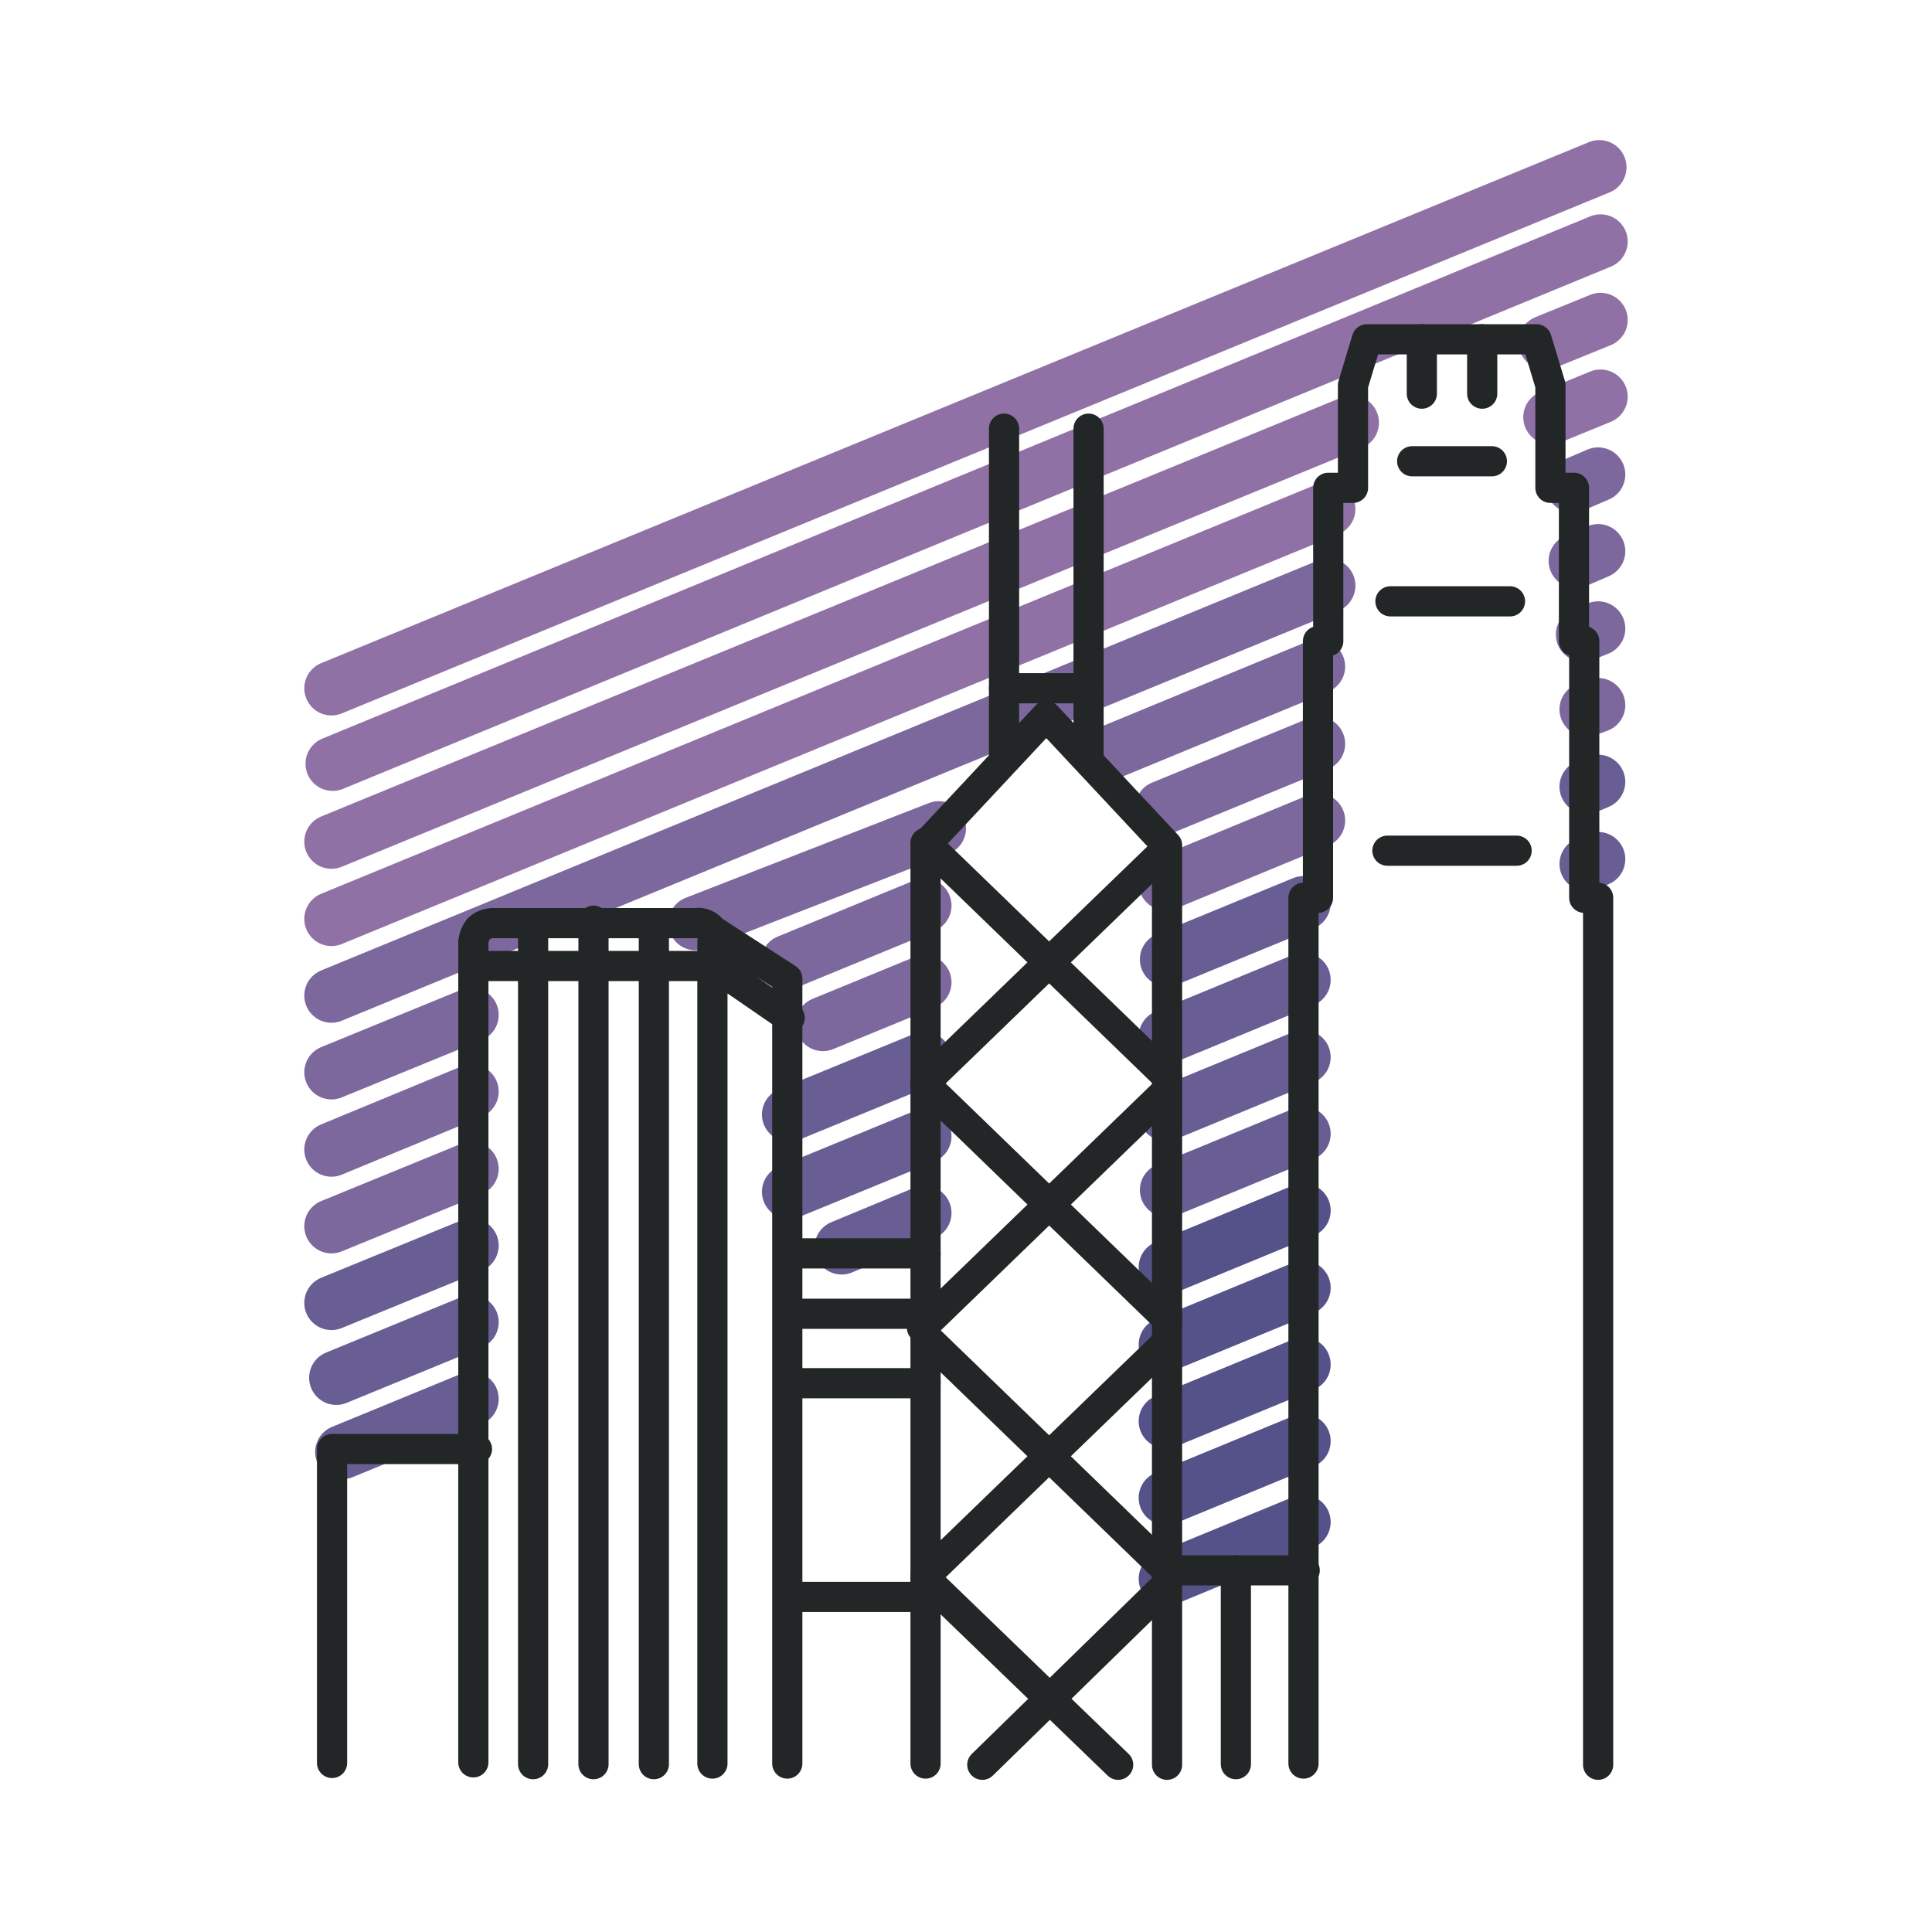
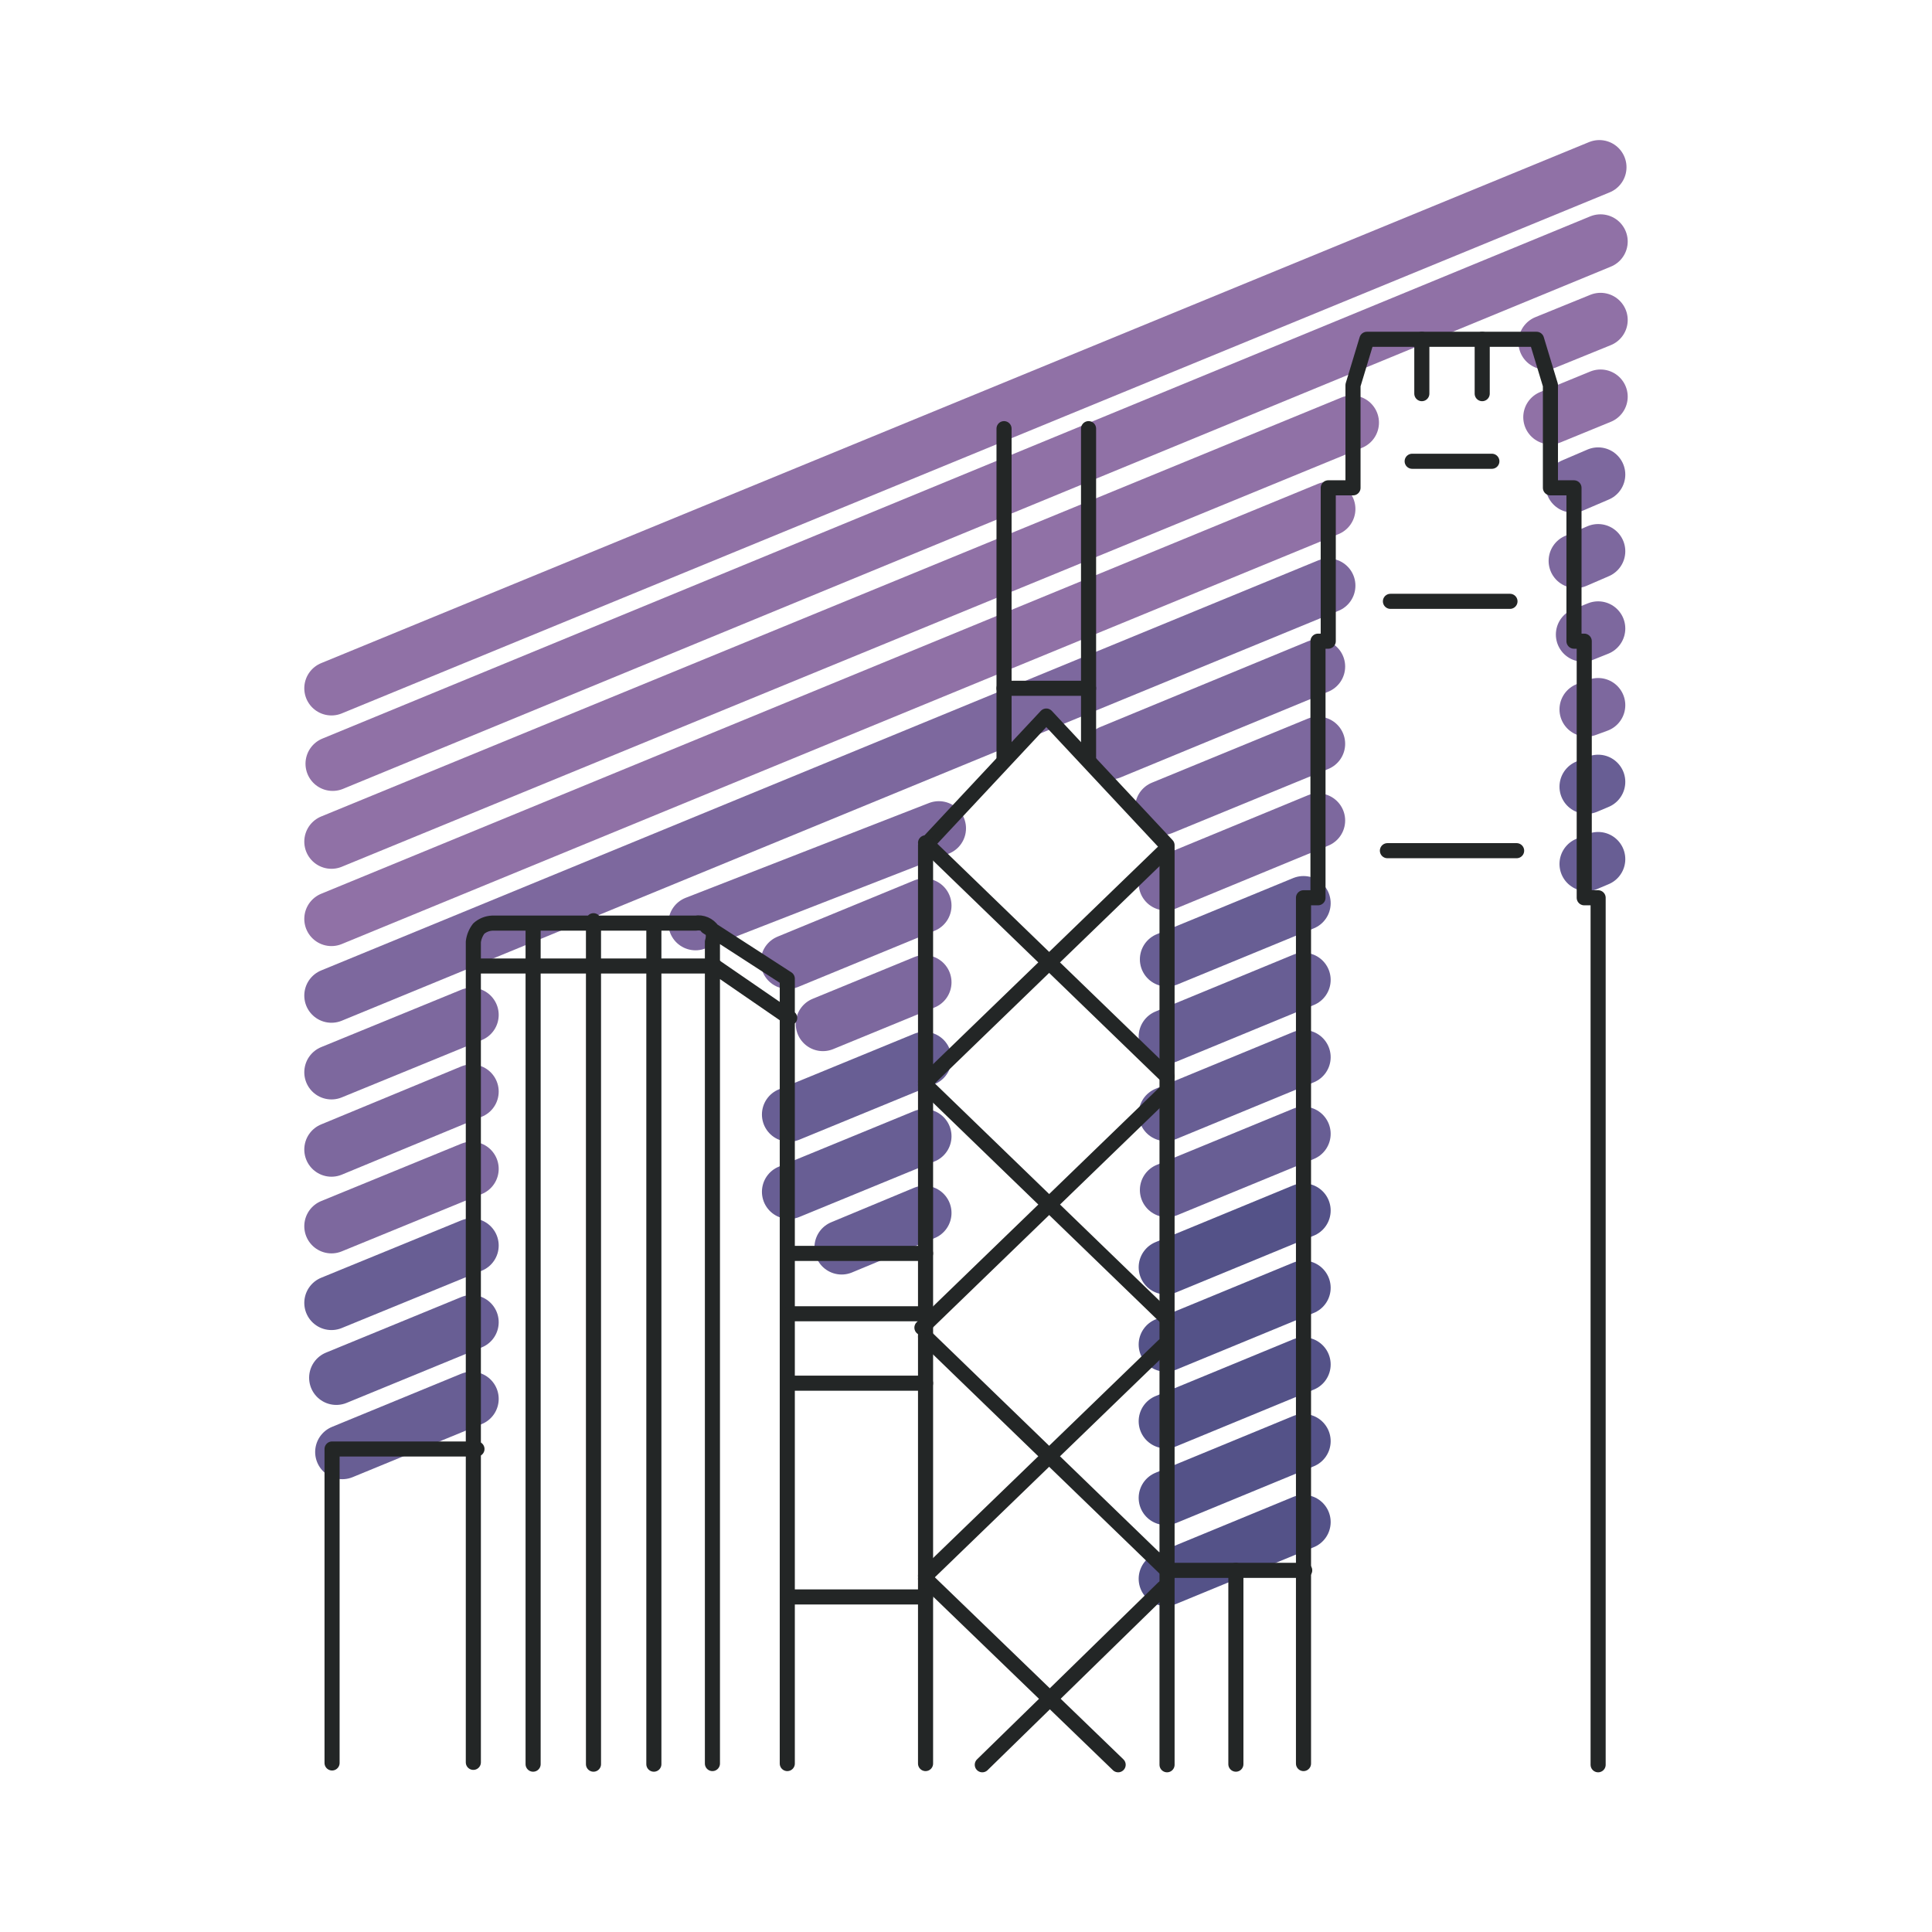
<svg xmlns="http://www.w3.org/2000/svg" viewBox="0 0 32 32">
  <g fill="none" stroke-linecap="round" stroke-linejoin="round">
    <g stroke="#545288" stroke-width=".9">
      <line x1="19.31" y1="23.54" x2="21.59" y2="22.6" />
      <line x1="21.59" y1="23.87" x2="19.31" y2="24.81" />
      <line x1="21.59" y1="25.21" x2="19.31" y2="26.15" />
      <line x1="19.31" y1="22.27" x2="21.59" y2="21.33" />
      <line x1="21.59" y1="20.05" x2="19.31" y2="20.99" />
    </g>
    <g stroke="#7D689E" stroke-width=".9">
      <line x1="13.63" y1="16.96" x2="15.31" y2="16.27" />
      <line x1="13.05" y1="15.93" x2="15.31" y2="15" />
      <line x1="15.55" y1="13.72" x2="11.52" y2="15.29" />
      <line x1="5.49" y1="20.31" x2="7.81" y2="19.36" />
      <line x1="5.49" y1="19.04" x2="7.81" y2="18.08" />
      <line x1="5.49" y1="17.76" x2="7.81" y2="16.81" />
      <line x1="26.05" y1="8.04" x2="26.47" y2="7.86" />
      <line x1="26.47" y1="9.13" x2="26.1" y2="9.29" />
      <line x1="19.25" y1="13.38" x2="21.83" y2="12.32" />
      <line x1="26.47" y1="11.68" x2="26.28" y2="11.75" />
      <line x1="26.47" y1="10.41" x2="26.22" y2="10.51" />
      <path d="M22,9.7,5.49,16.49" />
      <line x1="19.31" y1="14.63" x2="21.83" y2="13.59" />
      <line x1="21.83" y1="11.04" x2="18.39" y2="12.46" />
    </g>
    <g stroke="#685E94" stroke-width=".9">
      <line x1="5.49" y1="21.58" x2="7.81" y2="20.63" />
      <line x1="7.81" y1="21.9" x2="5.57" y2="22.82" />
      <line x1="7.81" y1="23.17" x2="5.67" y2="24.05" />
      <line x1="26.47" y1="14.23" x2="26.28" y2="14.31" />
      <line x1="15.31" y1="18.82" x2="13.07" y2="19.74" />
      <line x1="26.28" y1="13.03" x2="26.47" y2="12.95" />
      <line x1="19.33" y1="19.71" x2="21.59" y2="18.78" />
      <line x1="19.31" y1="18.45" x2="21.59" y2="17.51" />
      <line x1="13.07" y1="18.46" x2="15.31" y2="17.54" />
      <line x1="15.31" y1="20.09" x2="13.94" y2="20.66" />
      <line x1="19.31" y1="17.17" x2="21.59" y2="16.23" />
      <line x1="19.33" y1="15.89" x2="21.59" y2="14.96" />
    </g>
    <g stroke="#9071A6" stroke-width=".9">
      <path d="M5.49,13.94,22.39,7" />
      <path d="M5.49,11.4l21-8.63" />
      <path d="M26.51,4l-21,8.65" />
      <line x1="26.51" y1="5.3" x2="25.6" y2="5.67" />
      <line x1="26.51" y1="6.57" x2="25.68" y2="6.91" />
      <path d="M5.49,15.22,22,8.43" />
    </g>
-     <g stroke="#232626" stroke-width="0.5">
+     <g stroke="#232626" stroke-width="0.25">
      <path d="M26.47,29.23V14.87h-.23V10.62h-.17V8.08h-.39V6.38l-.23-.76H22.64l-.23.76v1.7H22v2.54h-.17v4.25h-.24V29.21" />
      <line x1="23.55" y1="6.52" x2="23.55" y2="5.62" />
      <line x1="24.55" y1="6.52" x2="24.55" y2="5.62" />
      <line x1="23.03" y1="9.96" x2="25.01" y2="9.96" />
      <line x1="22.98" y1="14.09" x2="25.12" y2="14.09" />
      <line x1="23.39" y1="7.64" x2="24.71" y2="7.64" />
      <line x1="16.63" y1="7.1" x2="16.63" y2="12.57" />
      <line x1="18.03" y1="7.1" x2="18.03" y2="12.57" />
      <line x1="16.63" y1="11.4" x2="18.03" y2="11.4" />
      <path d="M15.33,29.21V14l2-2.14,2,2.14V29.23" />
      <line x1="15.33" y1="13.96" x2="19.33" y2="17.83" />
      <line x1="15.33" y1="17.97" x2="19.33" y2="21.84" />
      <line x1="15.33" y1="22.14" x2="19.33" y2="26.01" />
      <path d="M15.33,26.15l3.19,3.08" />
      <line x1="19.27" y1="14.11" x2="15.33" y2="17.92" />
      <line x1="19.27" y1="18.12" x2="15.27" y2="21.99" />
      <line x1="19.27" y1="22.29" x2="15.33" y2="26.1" />
      <path d="M19.27,26.3l-3,2.93" />
      <path d="M7.84,29.19c0-1.55,0-13.32,0-13.59a.45.45,0,0,1,.09-.22.36.36,0,0,1,.22-.09h3.37a.28.28,0,0,1,.28.12.3.3,0,0,1,0,.19V29.21m1.24,0v-13l-1.33-.86M7.84,16h4m1.24.86L11.83,16m-2-.75V29.22m1-13.93V29.22m-2-13.93V29.22" />
      <path d="M5.5,29.2V24c0.8,0,1.6,0,2.4,0" />
      <line x1="13.07" y1="20.76" x2="15.33" y2="20.76" />
      <line x1="13.07" y1="21.76" x2="15.27" y2="21.76" />
      <line x1="13.07" y1="22.91" x2="15.33" y2="22.91" />
      <line x1="13.07" y1="26.45" x2="15.33" y2="26.45" />
      <line x1="19.33" y1="26.01" x2="21.61" y2="26.01" />
      <line x1="20.47" y1="26.01" x2="20.47" y2="29.22" />
    </g>
  </g>
</svg>
